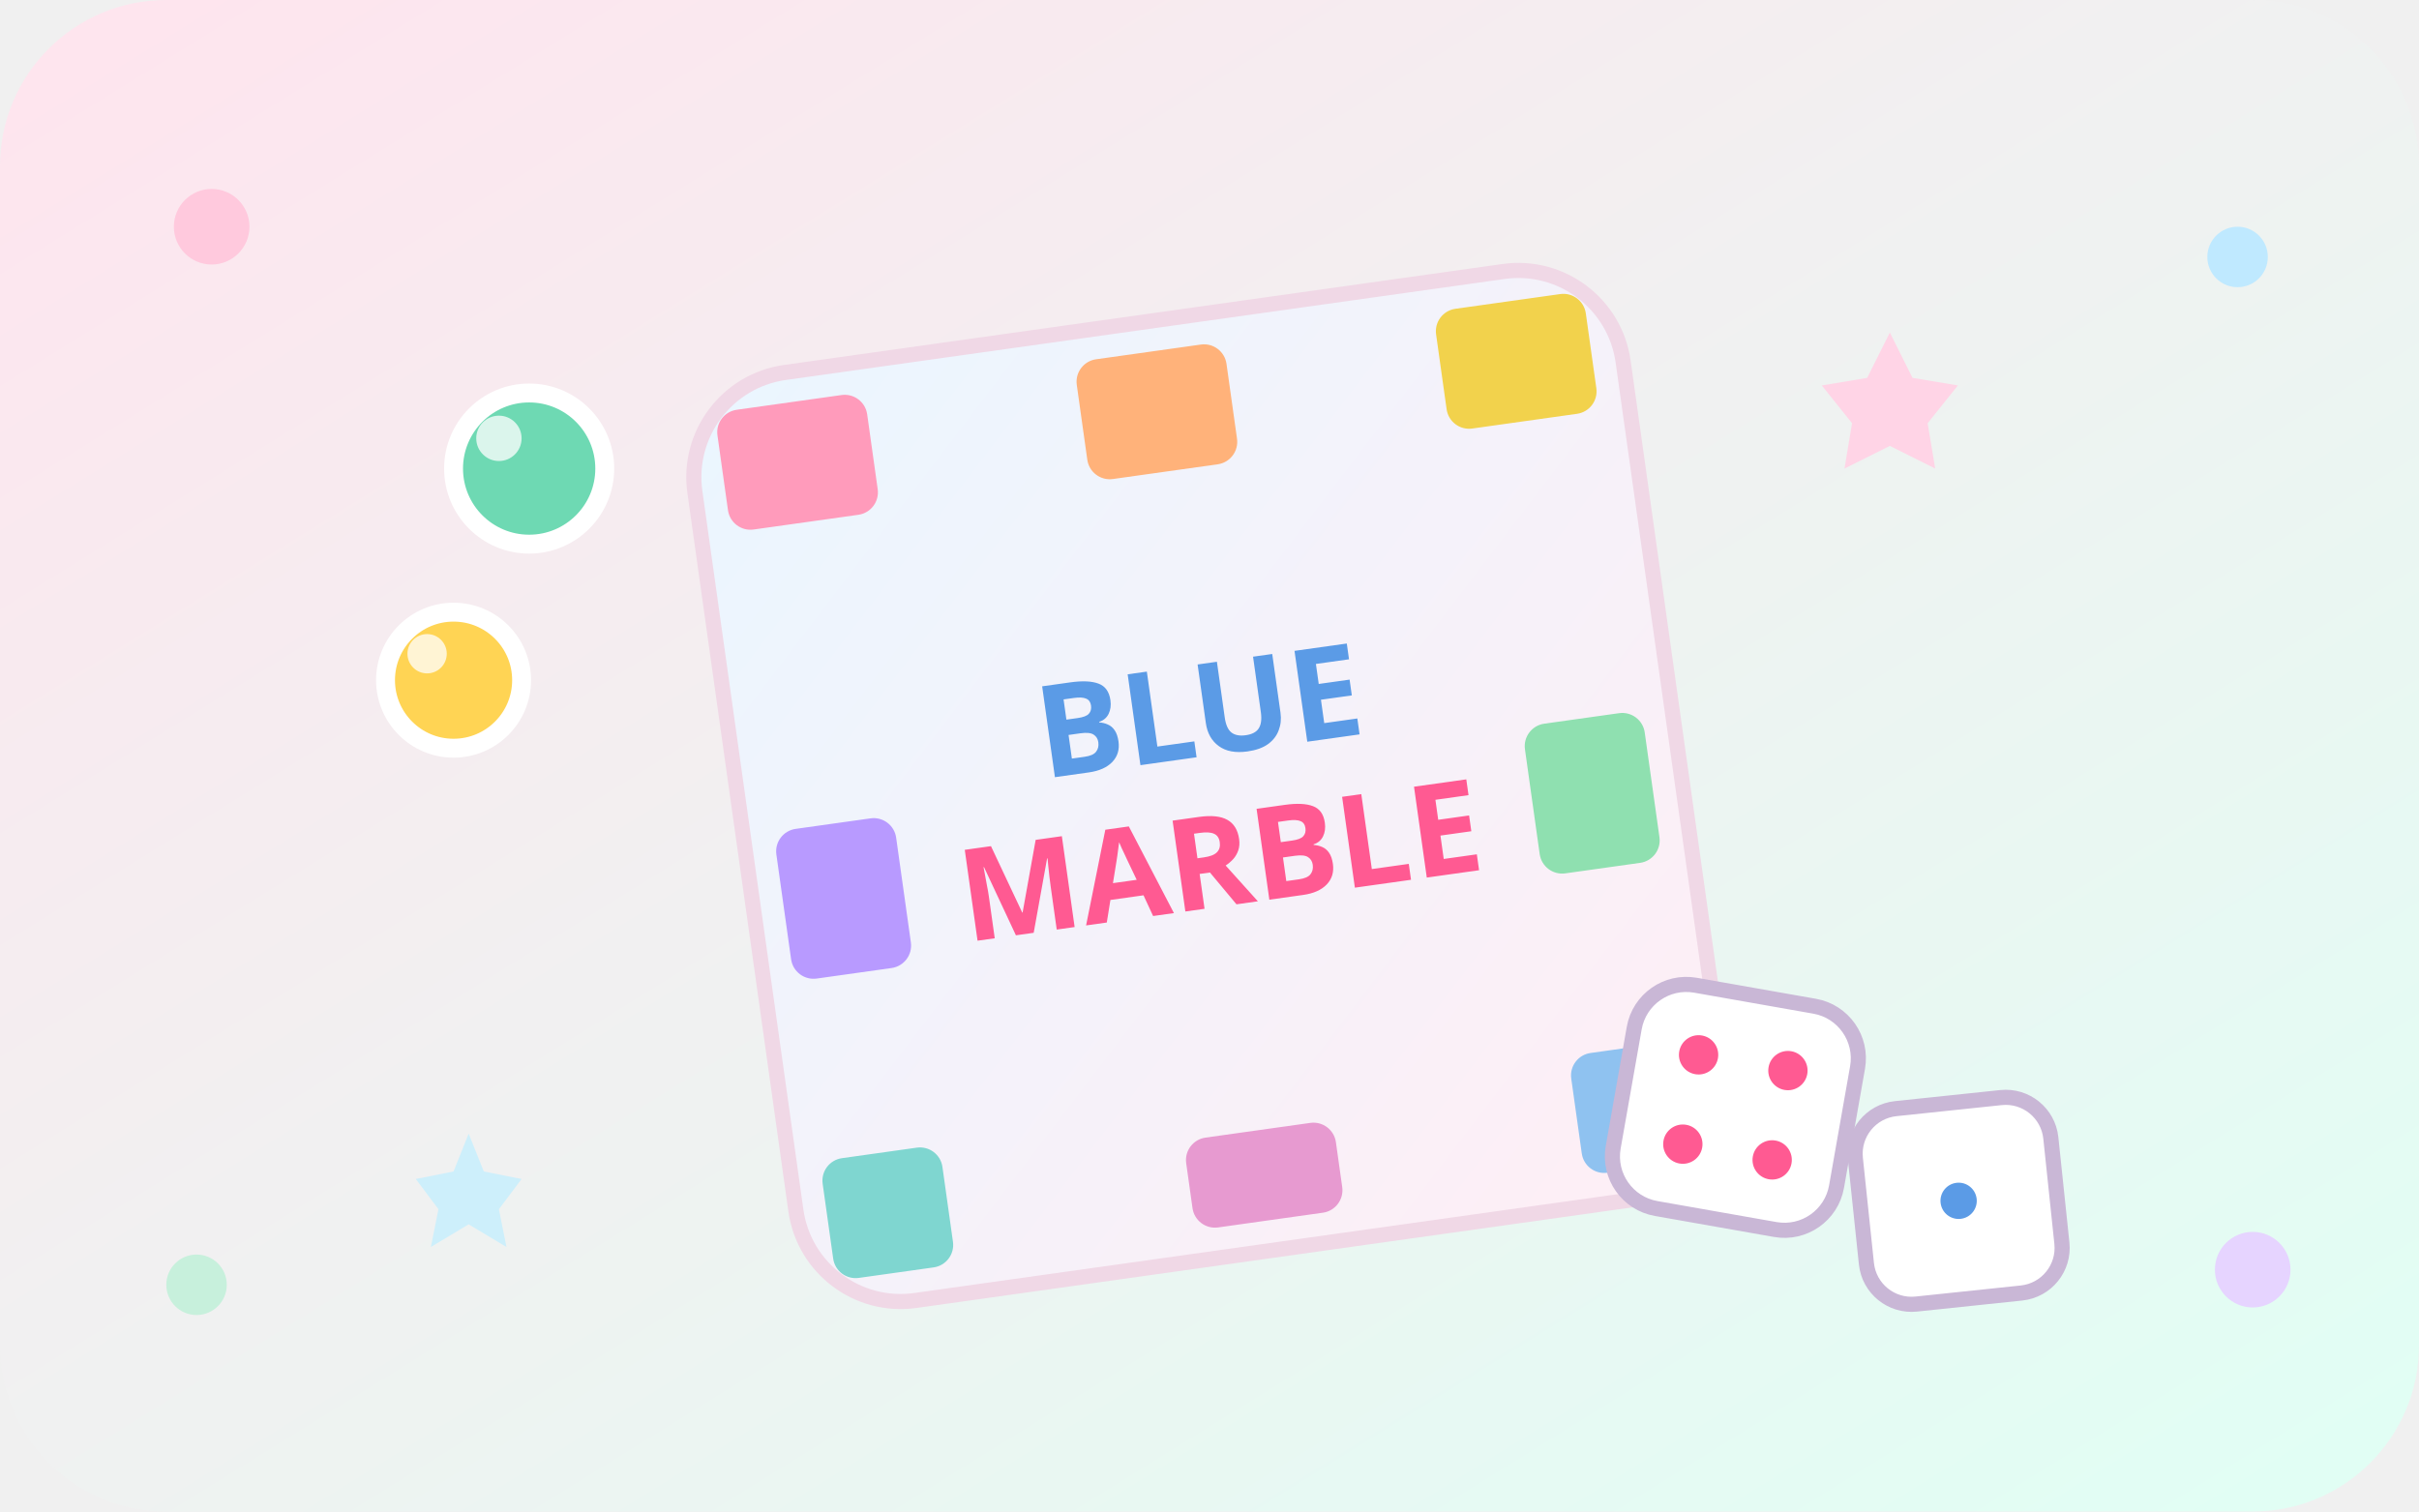
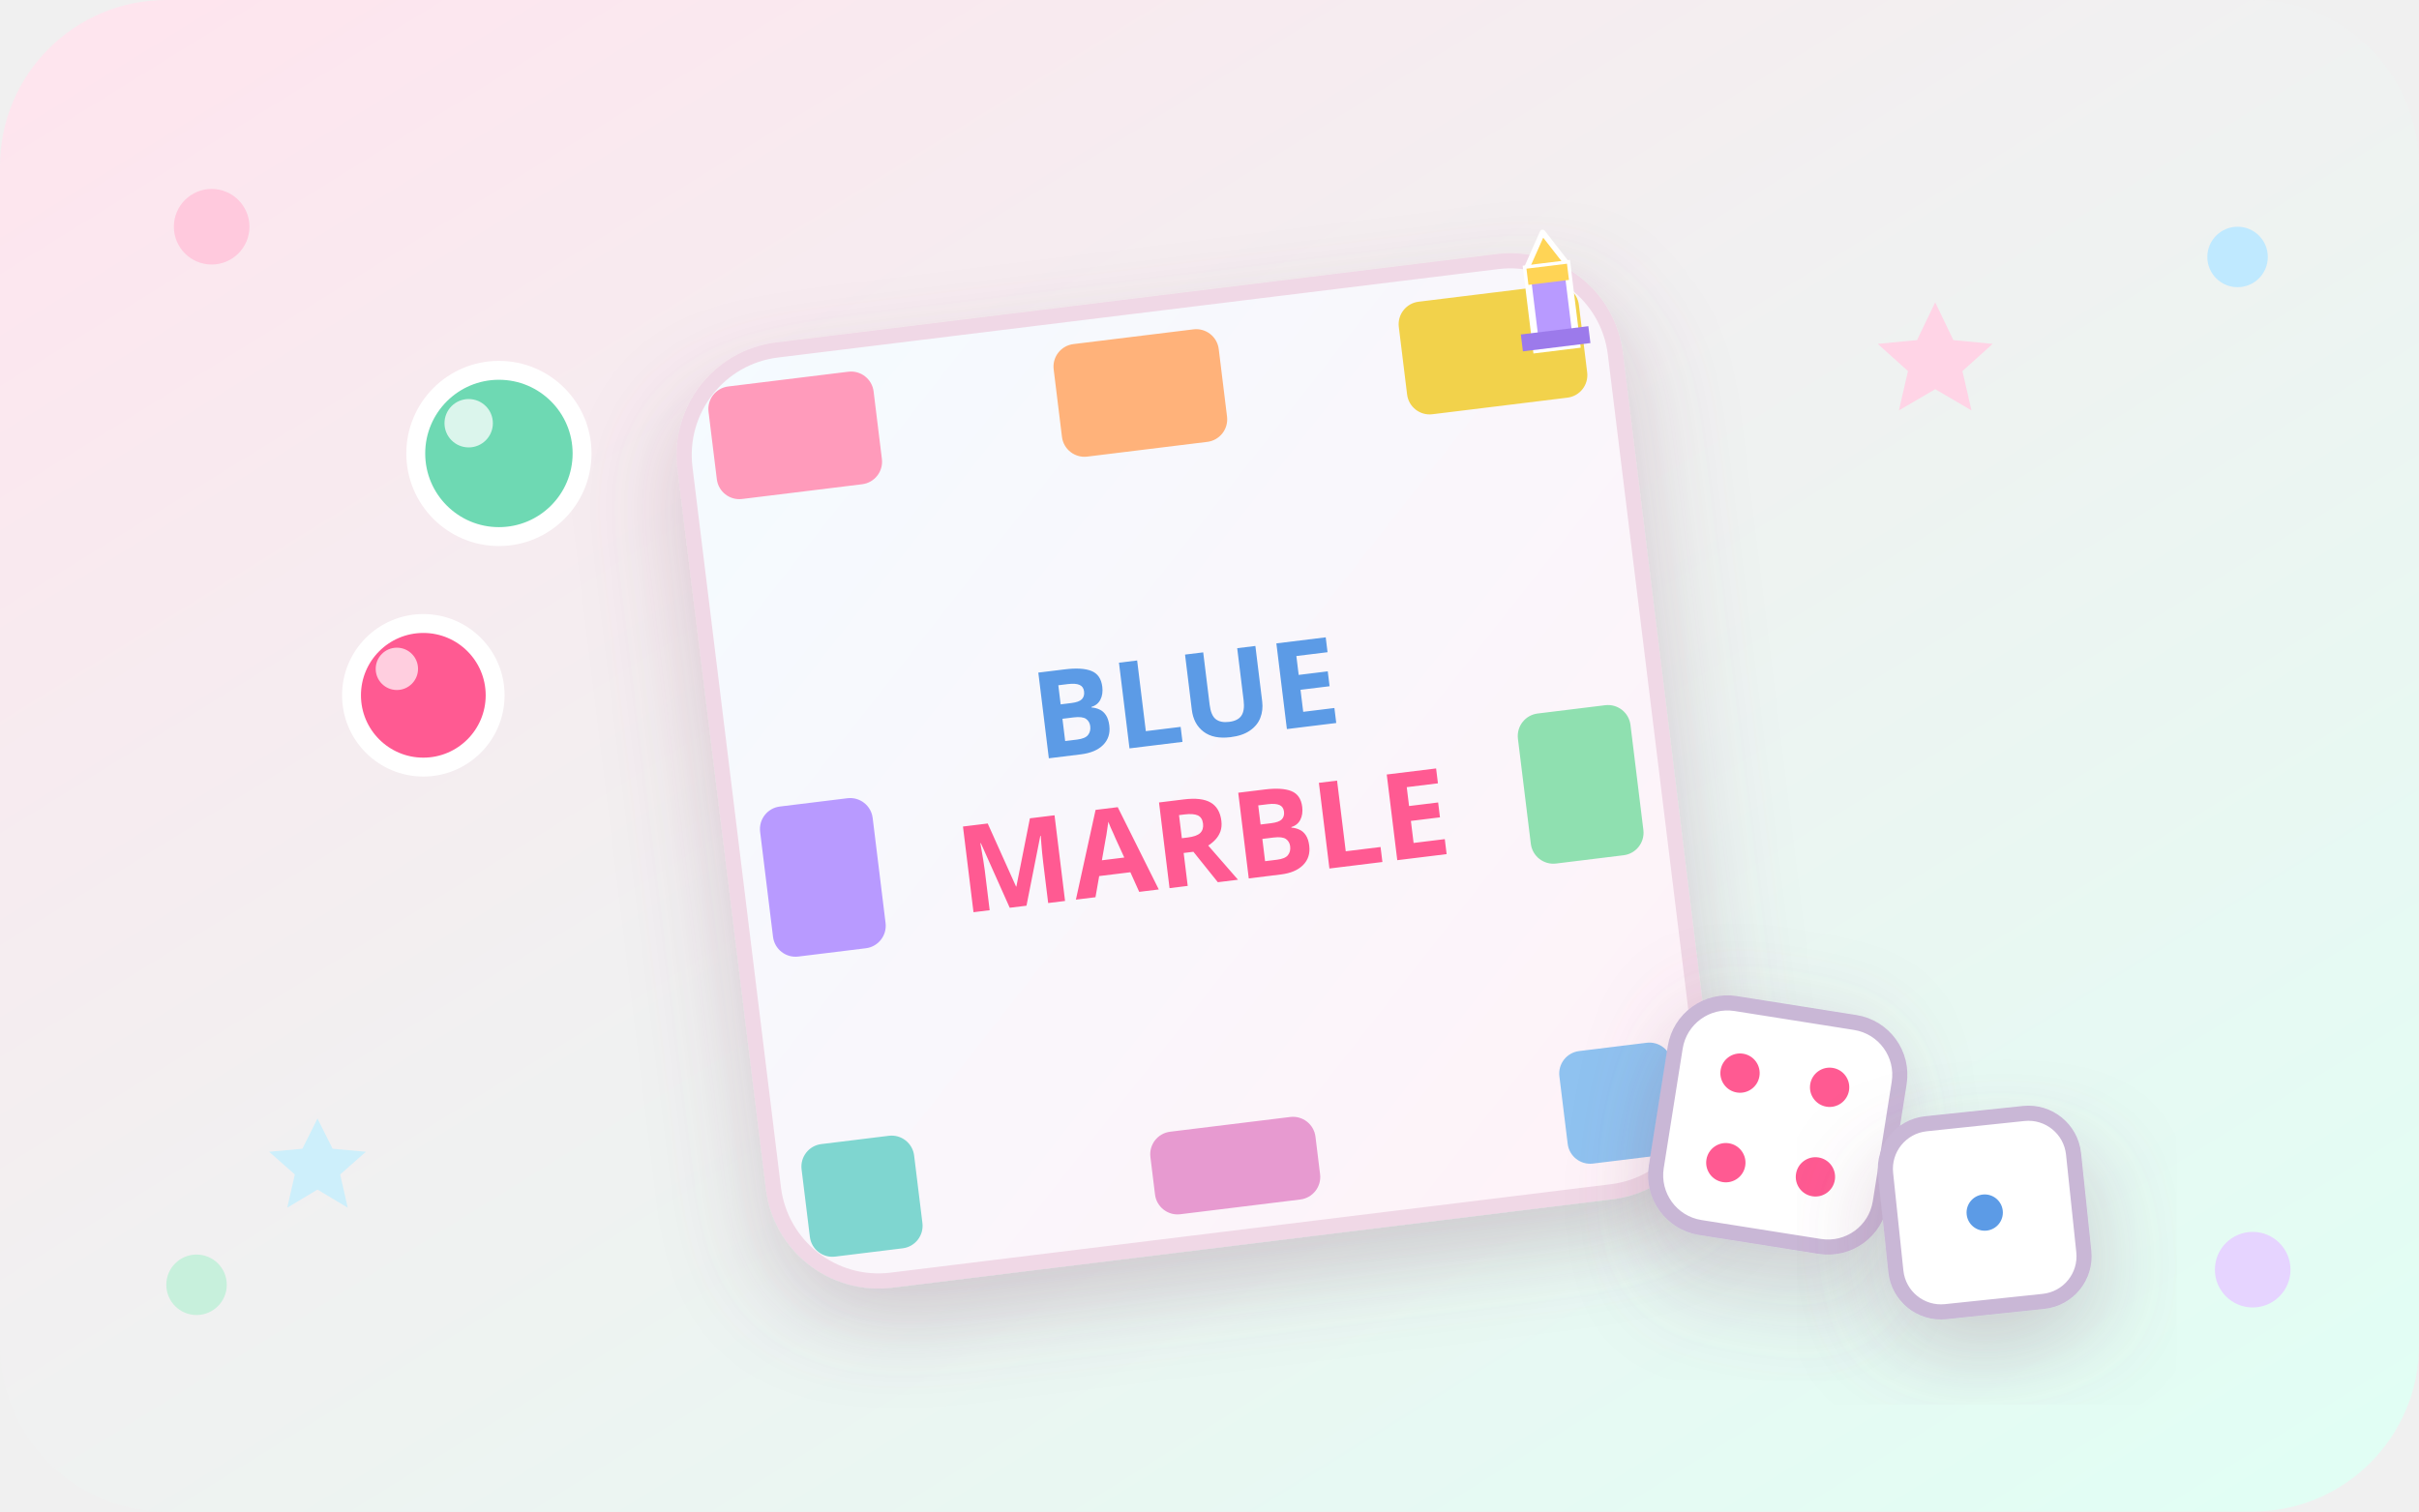
<svg xmlns="http://www.w3.org/2000/svg" viewBox="0 0 320 200" width="320" height="200">
  <defs>
    <linearGradient id="bmBg" x1="0" y1="0" x2="1" y2="1">
      <stop offset="0" stop-color="#ffe4ee" />
      <stop offset="1" stop-color="#e0fff4" />
    </linearGradient>
    <linearGradient id="bmBoard" x1="0" y1="0" x2="1" y2="1">
-       <stop offset="0" stop-color="#eaf6ff" />
-       <stop offset="1" stop-color="#ffeef5" />
+       <stop offset="0" stop-color="#f4fbff" />
+       <stop offset="1" stop-color="#fff2f8" />
    </linearGradient>
+     <filter id="bmLift" x="-30%" y="-30%" width="160%" height="160%">
+       <feDropShadow dx="0" dy="5" stdDeviation="6" flood-color="#8a5a78" flood-opacity="0.28" />
+     </filter>
  </defs>
  <rect x="0" y="0" width="320" height="200" rx="22" fill="url(#bmBg)" />
  <circle cx="28" cy="30" r="5" fill="#ffc9dd" />
  <circle cx="296" cy="34" r="4" fill="#bfe9ff" />
  <circle cx="26" cy="170" r="4" fill="#c7f0dc" />
  <circle cx="298" cy="168" r="5" fill="#e6d4ff" />
-   <path d="M250 44 l3 6 6 1 -4 5 1 6 -6 -3 -6 3 1 -6 -4 -5 6 -1z" fill="#ffd4e6" />
-   <path d="M62 150 l2 5 5 1 -3 4 1 5 -5 -3 -5 3 1 -5 -3 -4 5 -1z" fill="#cdeffb" />
-   <g transform="rotate(-8 160 104)">
-     <rect x="98" y="42" width="124" height="124" rx="14" fill="url(#bmBoard)" stroke="#f0d8e6" stroke-width="2" />
+   <path d="M256 40 l2.4 5 5.2 .5 -4 3.6 1.2 5.2 -4.8 -2.8 -4.8 2.8 1.2 -5.2 -4 -3.6 5.2 -.5z" fill="#ffd4e6" />
+   <path d="M42 148 l2 4 4.4 .4 -3.4 3 1 4.4 -4 -2.4 -4 2.4 1 -4.4 -3.4 -3 4.4 -.4z" fill="#cdeffb" />
+   <g filter="url(#bmLift)" transform="rotate(-7 158 102)">
+     <rect x="96" y="40" width="124" height="124" rx="14" fill="url(#bmBoard)" stroke="#f0d8e6" stroke-width="2" />
    <g>
-       <rect x="102" y="46" width="20" height="16" rx="3" fill="#ff9bbb" />
-       <rect x="150" y="46" width="20" height="16" rx="3" fill="#ffb27a" />
-       <rect x="198" y="46" width="20" height="16" rx="3" fill="#f2d24c" />
-       <rect x="202" y="102" width="16" height="20" rx="3" fill="#8fe0b0" />
-       <rect x="202" y="146" width="16" height="16" rx="3" fill="#8fc2f0" />
-       <rect x="150" y="150" width="20" height="12" rx="3" fill="#e79ad0" />
-       <rect x="102" y="146" width="16" height="16" rx="3" fill="#7fd6d0" />
-       <rect x="102" y="102" width="16" height="20" rx="3" fill="#b89aff" />
+       <rect x="100" y="44" width="22" height="15" rx="3" fill="#ff9bbb" />
+       <rect x="146" y="44" width="22" height="15" rx="3" fill="#ffb27a" />
+       <rect x="192" y="44" width="24" height="15" rx="3" fill="#f2d24c" />
+       <rect x="201" y="100" width="15" height="20" rx="3" fill="#8fe0b0" />
+       <rect x="201" y="145" width="15" height="15" rx="3" fill="#8fc2f0" />
+       <rect x="146" y="149" width="22" height="11" rx="3" fill="#e79ad0" />
+       <rect x="100" y="145" width="15" height="15" rx="3" fill="#7fd6d0" />
+       <rect x="100" y="100" width="15" height="20" rx="3" fill="#b89aff" />
    </g>
-     <text x="160" y="100" text-anchor="middle" font-family="'Pretendard',sans-serif" font-size="17" font-weight="900" fill="#5b9be6">BLUE</text>
-     <text x="160" y="120" text-anchor="middle" font-family="'Pretendard',sans-serif" font-size="17" font-weight="900" fill="#ff5a92">MARBLE</text>
+     <text x="158" y="98" text-anchor="middle" font-family="'Pretendard',sans-serif" font-size="16" font-weight="900" fill="#5b9be6">BLUE</text>
+     <text x="158" y="117" text-anchor="middle" font-family="'Pretendard',sans-serif" font-size="16" font-weight="900" fill="#ff5a92">MARBLE</text>
+     <g transform="translate(207,36) scale(0.9)">
+       <path d="M6 1 L9 6 H3 Z" fill="#ffd454" stroke="#fff" stroke-width="0.8" stroke-linejoin="round" />
+       <rect x="3" y="6" width="6" height="12" fill="#b89aff" stroke="#fff" stroke-width="1" />
+       <rect x="3" y="6" width="6" height="2.4" fill="#ffd454" />
+       <rect x="1" y="15.5" width="10" height="2.5" fill="#9c7aeb" />
+     </g>
  </g>
-   <g transform="rotate(10 232 150)">
-     <rect x="214" y="132" width="30" height="30" rx="7" fill="#fff" stroke="#c9b7d6" stroke-width="2" />
-     <circle cx="223" cy="141" r="2.6" fill="#ff5a92" />
-     <circle cx="235" cy="141" r="2.6" fill="#ff5a92" />
-     <circle cx="223" cy="153" r="2.6" fill="#ff5a92" />
-     <circle cx="235" cy="153" r="2.6" fill="#ff5a92" />
+   <g filter="url(#bmLift)" transform="rotate(9 236 150)">
+     <rect x="220" y="134" width="30" height="30" rx="7" fill="#fff" stroke="#c9b7d6" stroke-width="2" />
+     <circle cx="229" cy="143" r="2.6" fill="#ff5a92" />
+     <circle cx="241" cy="143" r="2.6" fill="#ff5a92" />
+     <circle cx="229" cy="155" r="2.6" fill="#ff5a92" />
+     <circle cx="241" cy="155" r="2.6" fill="#ff5a92" />
  </g>
-   <g transform="rotate(-6 258 158)">
-     <rect x="246" y="146" width="26" height="26" rx="6" fill="#fff" stroke="#c9b7d6" stroke-width="2" />
-     <circle cx="259" cy="159" r="2.4" fill="#5b9be6" />
+   <g filter="url(#bmLift)" transform="rotate(-6 262 160)">
+     <rect x="250" y="148" width="25" height="25" rx="6" fill="#fff" stroke="#c9b7d6" stroke-width="2" />
+     <circle cx="262.5" cy="160.5" r="2.4" fill="#5b9be6" />
  </g>
-   <circle cx="70" cy="62" r="10" fill="#6ed9b3" stroke="#fff" stroke-width="2.5" />
-   <circle cx="66" cy="58" r="3" fill="#fff" opacity="0.75" />
-   <circle cx="60" cy="90" r="9" fill="#ffd454" stroke="#fff" stroke-width="2.5" />
-   <circle cx="56.5" cy="86.5" r="2.6" fill="#fff" opacity="0.75" />
+   <circle cx="66" cy="60" r="11" fill="#6ed9b3" stroke="#fff" stroke-width="2.5" />
+   <circle cx="62" cy="56" r="3.2" fill="#fff" opacity="0.75" />
+   <circle cx="56" cy="92" r="9.5" fill="#ff5a92" stroke="#fff" stroke-width="2.5" />
+   <circle cx="52.5" cy="88.5" r="2.8" fill="#fff" opacity="0.7" />
</svg>
